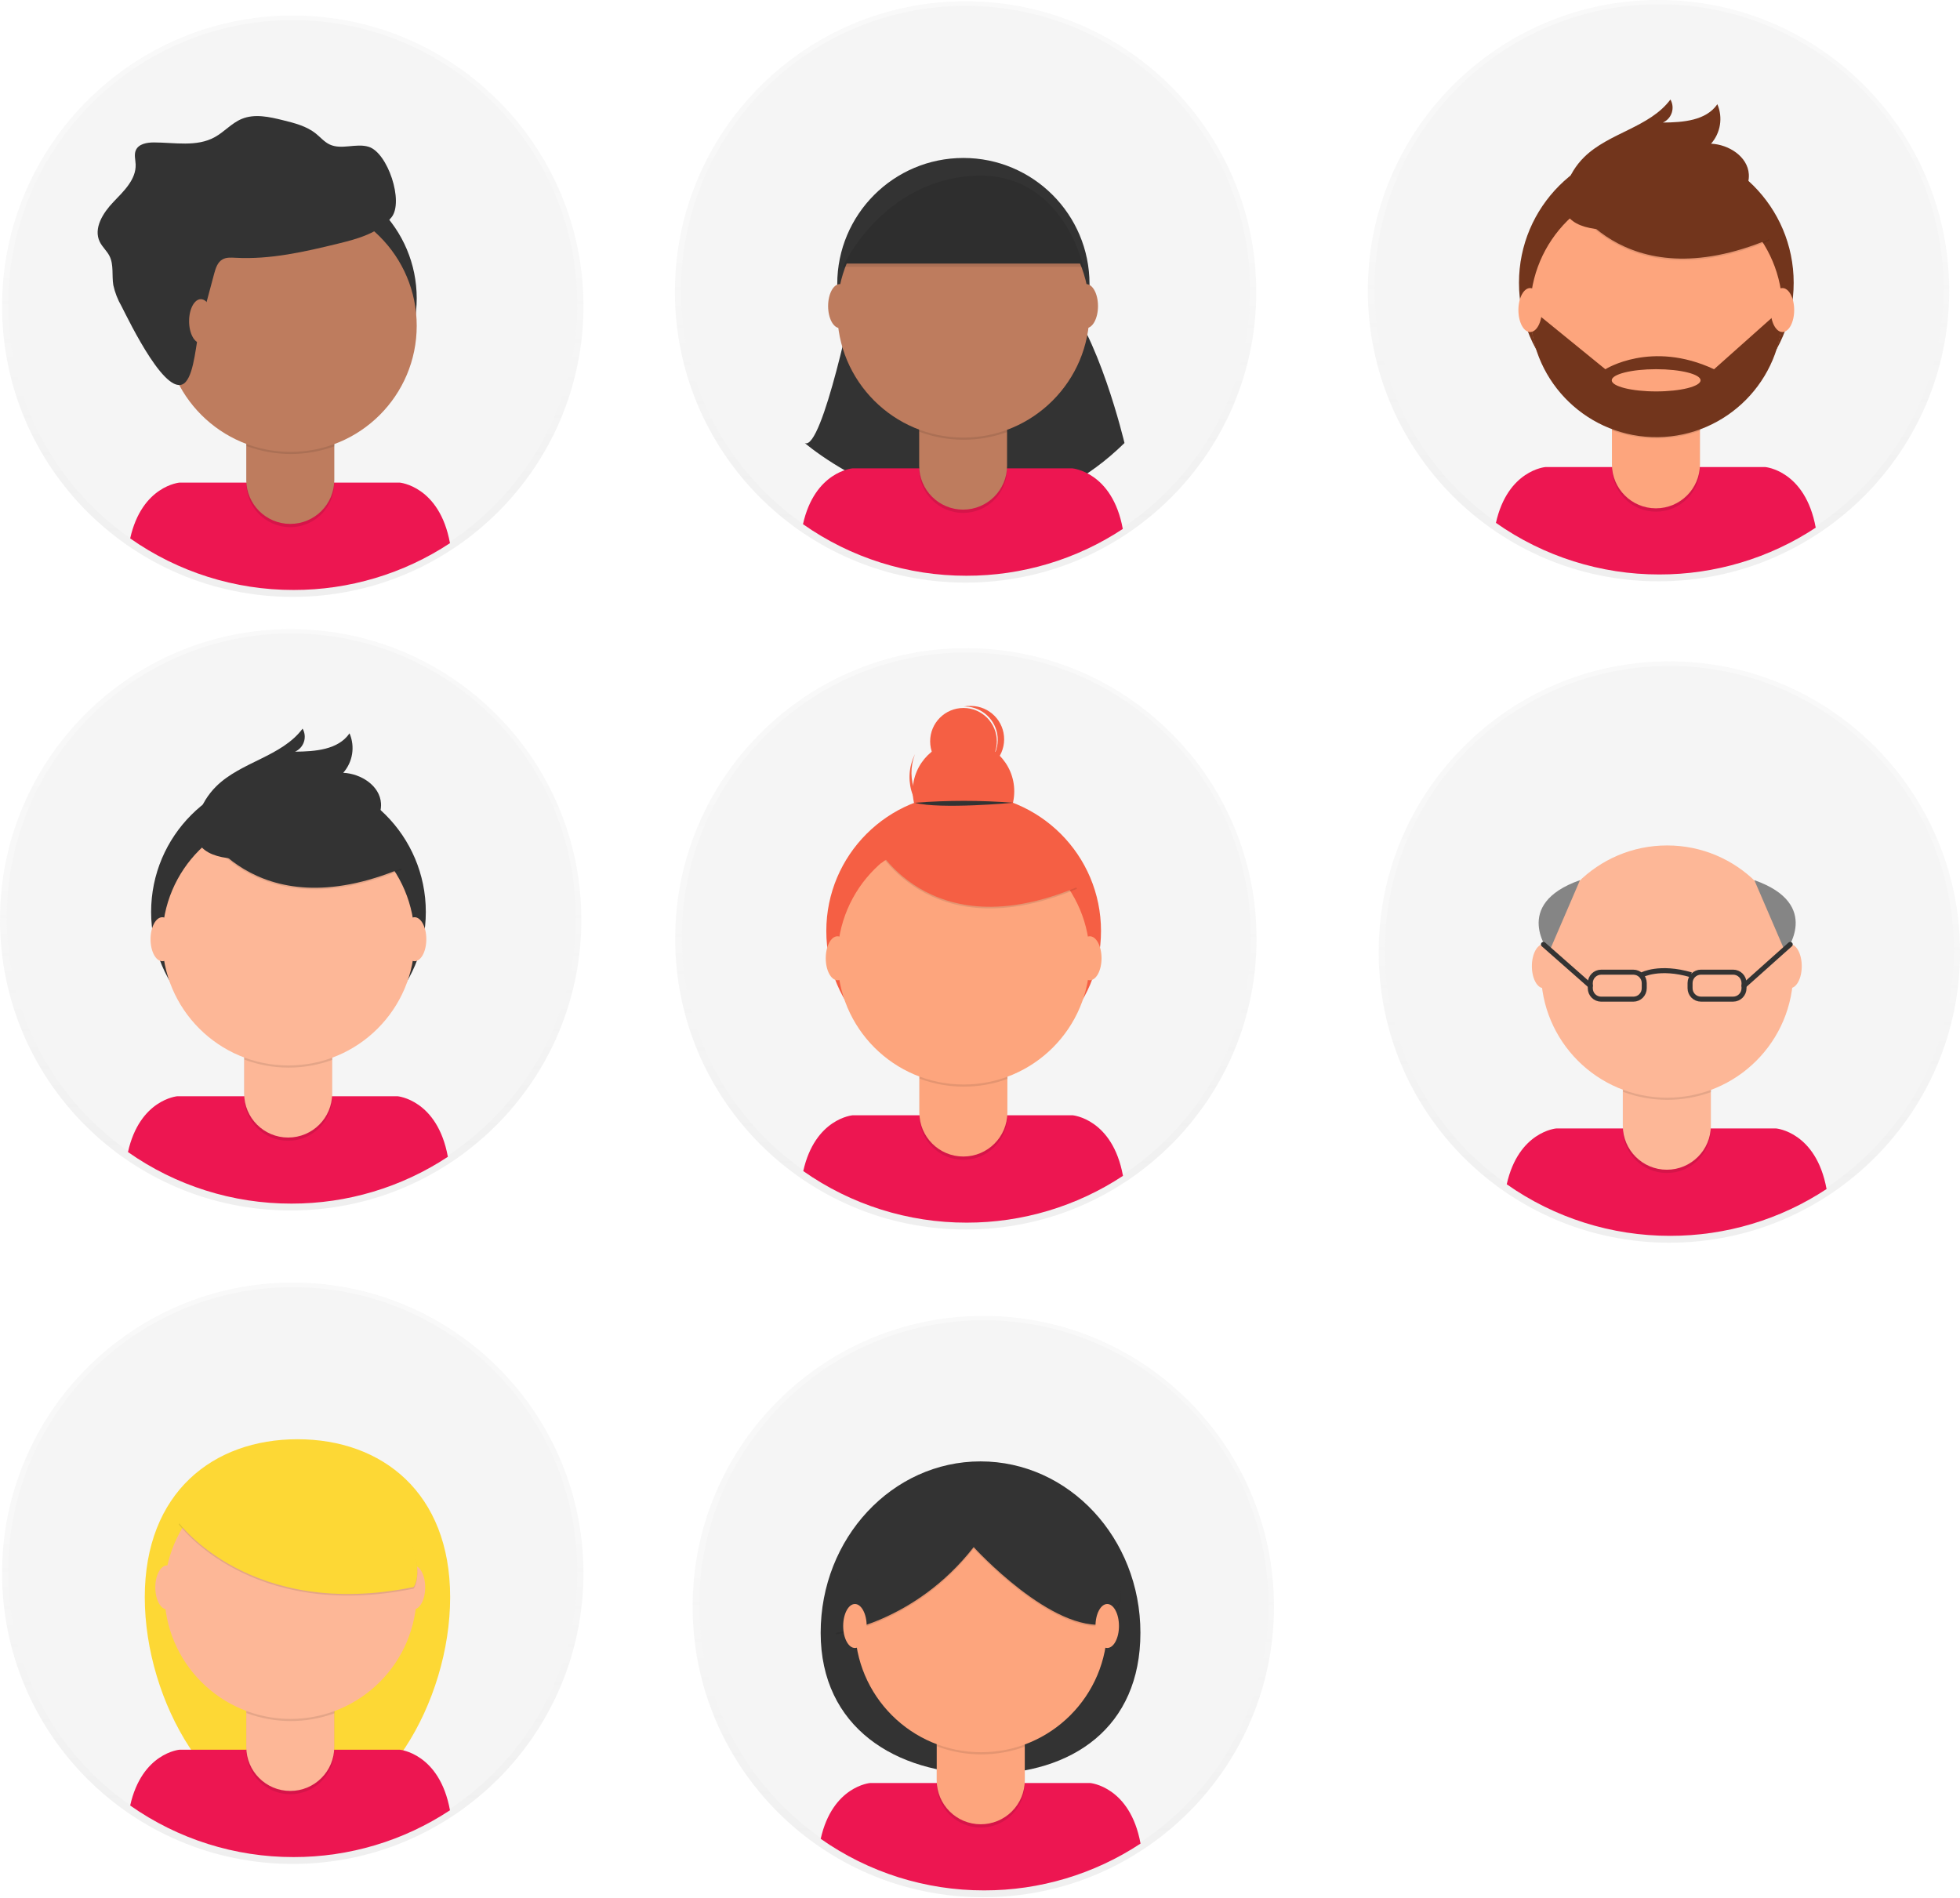
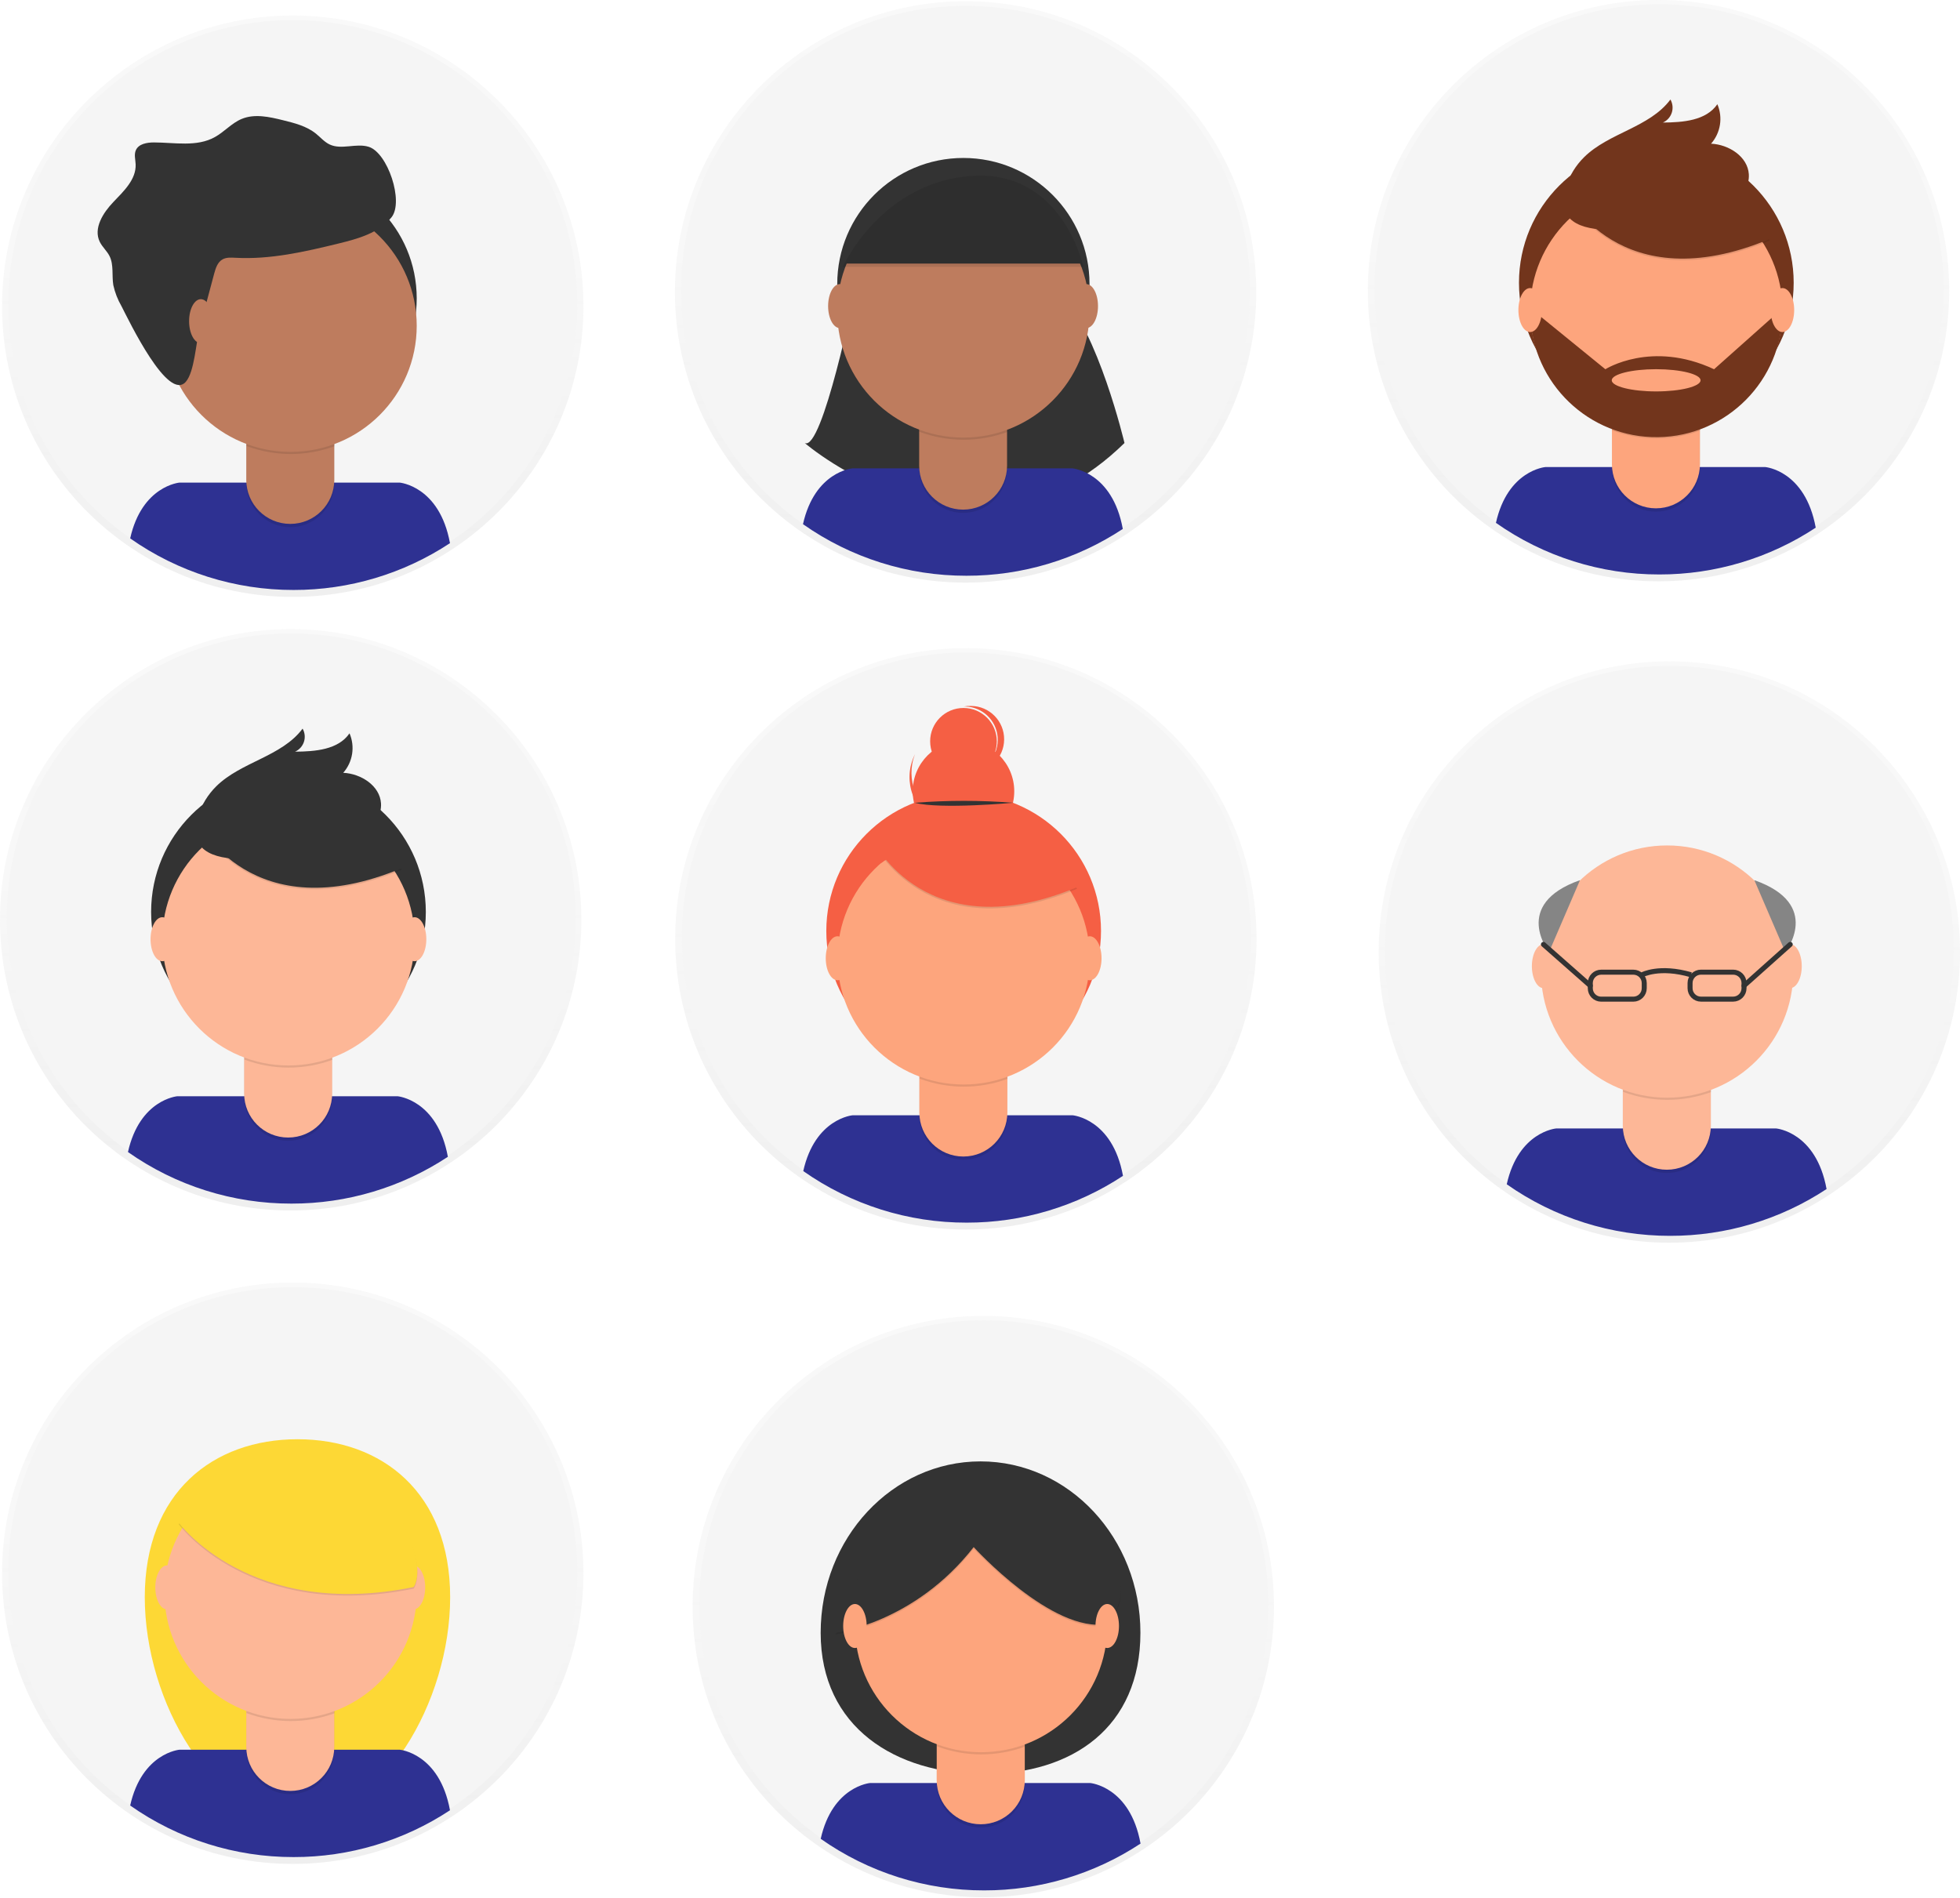
<svg xmlns="http://www.w3.org/2000/svg" xmlns:xlink="http://www.w3.org/1999/xlink" id="88ce59e9-c4b8-4d1d-9d7a-ce0190159aa8" data-name="Layer 1" width="781.43" height="756.44" viewBox="0 0 781.43 756.44">
  <defs>
    <linearGradient id="b3f40125-0363-42ff-a31c-61eb5d655202" x1="116.72" y1="237.98" x2="116.72" y2="6.21" gradientUnits="userSpaceOnUse">
      <stop offset="0" stop-color="gray" stop-opacity="0.25" />
      <stop offset="0.54" stop-color="gray" stop-opacity="0.12" />
      <stop offset="1" stop-color="gray" stop-opacity="0.1" />
    </linearGradient>
    <linearGradient id="27ca4b3e-9552-41ad-8ba5-de2574048d20" x1="385.08" y1="490.21" x2="385.08" y2="258.44" xlink:href="#b3f40125-0363-42ff-a31c-61eb5d655202" />
    <linearGradient id="98d2c4cc-353c-49f3-ae94-49dceb95b558" x1="384.97" y1="232.29" x2="384.97" y2="0.51" xlink:href="#b3f40125-0363-42ff-a31c-61eb5d655202" />
    <linearGradient id="1b187342-85ad-4174-acd7-e912b9a9009d" x1="661.23" y1="231.77" x2="661.23" y2="0" xlink:href="#b3f40125-0363-42ff-a31c-61eb5d655202" />
    <linearGradient id="5629c76b-b43c-4c6e-ad7d-c063ce4611c3" x1="115.89" y1="482.62" x2="115.89" y2="250.85" xlink:href="#b3f40125-0363-42ff-a31c-61eb5d655202" />
    <linearGradient id="94554b54-cbd9-41c5-8f29-6b4786d89c61" x1="665.55" y1="495.47" x2="665.55" y2="263.7" xlink:href="#b3f40125-0363-42ff-a31c-61eb5d655202" />
    <linearGradient id="897c833c-fa4a-4dad-90f9-1cb0d950ec3f" x1="116.72" y1="743.15" x2="116.72" y2="511.38" xlink:href="#b3f40125-0363-42ff-a31c-61eb5d655202" />
    <linearGradient id="b88de7bb-a3e6-477b-a3c4-5c16e389ed83" x1="392.03" y1="756.44" x2="392.03" y2="524.67" xlink:href="#b3f40125-0363-42ff-a31c-61eb5d655202" />
  </defs>
  <g opacity="0.5">
    <circle cx="116.72" cy="122.09" r="115.89" fill="url(#b3f40125-0363-42ff-a31c-61eb5d655202)" />
  </g>
  <circle cx="116.72" cy="121.46" r="113.44" fill="#f5f5f5" />
-   <path d="M326.32,307a112.91,112.91,0,0,0,62.36-18.66c-4.18-22.84-20.09-24.15-20.09-24.15H280.88s-15,1.23-19.7,22.25A112.92,112.92,0,0,0,326.32,307Z" transform="translate(-209.28 -71.78)" fill="#ed1651" />
+   <path d="M326.32,307a112.91,112.91,0,0,0,62.36-18.66c-4.18-22.84-20.09-24.15-20.09-24.15H280.88s-15,1.23-19.7,22.25A112.92,112.92,0,0,0,326.32,307Z" transform="translate(-209.28 -71.78)" fill="#2e3192" />
  <circle cx="115.85" cy="118.96" r="50.29" fill="#333" />
  <path d="M98.18,164.57h35.09a0,0,0,0,1,0,0v28.07a17.54,17.54,0,0,1-17.54,17.54h0a17.54,17.54,0,0,1-17.54-17.54V164.57A0,0,0,0,1,98.18,164.57Z" opacity="0.1" />
  <path d="M101.53,163.27h28.39a3.35,3.35,0,0,1,3.35,3.35v24.72a17.54,17.54,0,0,1-17.54,17.54h0a17.54,17.54,0,0,1-17.54-17.54V166.62A3.35,3.35,0,0,1,101.53,163.27Z" fill="#be7c5e" />
  <path d="M307.53,249.6a50.5,50.5,0,0,0,35.09.1v-4.31H307.53Z" transform="translate(-209.28 -71.78)" opacity="0.1" />
  <circle cx="115.85" cy="129.88" r="50.29" fill="#be7c5e" />
  <path d="M294.66,180.92c.59-2.17,1.33-4.56,3.28-5.69,1.54-.9,3.45-.76,5.23-.67,13.9.76,27.68-2.41,41.2-5.72,7.73-1.89,16-4.19,21-10.42s-1.52-25.81-9.13-28.12c-5-1.53-10.8,1.32-15.54-.92-2.11-1-3.66-2.87-5.48-4.33-3.73-3-8.52-4.21-13.16-5.35-5.42-1.34-11.28-2.65-16.43-.5-4,1.66-6.92,5.17-10.71,7.25-7.21,4-16,2.14-24.26,2.12-2.79,0-6.12.56-7.23,3.12-.75,1.74-.15,3.72-.07,5.61.24,6-4.71,10.67-8.86,15s-8.07,10.51-5.45,15.89c1,2.05,2.83,3.6,3.87,5.63,1.79,3.52.89,7.77,1.54,11.66a29.34,29.34,0,0,0,3.27,8.4c3.08,6,18.55,38.3,25.66,30.09,3.44-4,4-15.56,5.39-20.76Q291.66,192,294.66,180.92Z" transform="translate(-209.28 -71.78)" fill="#333" />
  <ellipse cx="80.07" cy="128.05" rx="4.68" ry="8.77" fill="#be7c5e" />
  <g opacity="0.5">
    <circle cx="385.08" cy="374.32" r="115.89" fill="url(#27ca4b3e-9552-41ad-8ba5-de2574048d20)" />
  </g>
  <circle cx="385.3" cy="373.58" r="113.44" fill="#f5f5f5" />
-   <path d="M594.68,559.25A112.91,112.91,0,0,0,657,540.59c-4.18-22.84-20.09-24.15-20.09-24.15H549.23s-15,1.23-19.7,22.25A112.92,112.92,0,0,0,594.68,559.25Z" transform="translate(-209.28 -71.78)" fill="#ed1651" />
+   <path d="M594.68,559.25A112.91,112.91,0,0,0,657,540.59c-4.18-22.84-20.09-24.15-20.09-24.15H549.23s-15,1.23-19.7,22.25A112.92,112.92,0,0,0,594.68,559.25Z" transform="translate(-209.28 -71.78)" fill="#2e3192" />
  <circle cx="384.2" cy="371.19" r="54.76" fill="#f55f44" />
  <path d="M366.53,416.8h35.09a0,0,0,0,1,0,0v28.07a17.54,17.54,0,0,1-17.54,17.54h0a17.54,17.54,0,0,1-17.54-17.54V416.8A0,0,0,0,1,366.53,416.8Z" opacity="0.1" />
  <path d="M369.88,415.5h28.39a3.35,3.35,0,0,1,3.35,3.35v24.72a17.54,17.54,0,0,1-17.54,17.54h0a17.54,17.54,0,0,1-17.54-17.54V418.85a3.35,3.35,0,0,1,3.35-3.35Z" fill="#fda57d" />
  <path d="M575.88,501.83a50.5,50.5,0,0,0,35.09.1v-4.31H575.88Z" transform="translate(-209.28 -71.78)" opacity="0.1" />
  <circle cx="384.2" cy="382.11" r="50.29" fill="#fda57d" />
  <circle cx="384.13" cy="315.49" r="20.24" fill="#f55f44" />
  <circle cx="384.13" cy="295.56" r="13.29" fill="#f55f44" />
  <path d="M584.63,398.37a20.24,20.24,0,0,1-10.55-25.88c-.14.28-.28.57-.41.86a20.24,20.24,0,1,0,36.94,16.57c.13-.29.25-.58.37-.88A20.24,20.24,0,0,1,584.63,398.37Z" transform="translate(-209.28 -71.78)" fill="#f55f44" />
  <path d="M557.67,408.15s21.19,43,81,18l-13.92-21.83-24.67-8.86Z" transform="translate(-209.28 -71.78)" opacity="0.1" />
  <path d="M557.67,407.51s21.19,43,81,18l-13.92-21.83-24.67-8.86Z" transform="translate(-209.28 -71.78)" fill="#f55f44" />
  <path d="M574,391.85a249.85,249.85,0,0,1,39.18,0S584.24,394.54,574,391.85Z" transform="translate(-209.28 -71.78)" fill="#333" />
  <path d="M596.45,353.24a13.32,13.32,0,0,0-3,.23h.77a13.28,13.28,0,0,1,2,26.33,13.28,13.28,0,0,0,.24-26.56Z" transform="translate(-209.28 -71.78)" fill="#f55f44" />
  <ellipse cx="333.9" cy="382.06" rx="4.68" ry="8.77" fill="#fda57d" />
  <ellipse cx="434.49" cy="382.06" rx="4.68" ry="8.77" fill="#fda57d" />
  <polygon points="345.22 337 355.03 331.94 357.24 340.05 351.23 344.14 345.22 337" fill="#f55f44" />
  <g opacity="0.5">
    <circle cx="384.97" cy="116.4" r="115.89" fill="url(#98d2c4cc-353c-49f3-ae94-49dceb95b558)" />
  </g>
  <circle cx="384.97" cy="115.77" r="113.44" fill="#f5f5f5" />
  <path d="M550,188.56s-12.86,63.36-19.88,59.85c0,0,67.7,58.48,127.48,0,0,0-10.53-44.65-25.73-59.85Z" transform="translate(-209.28 -71.78)" fill="#333" />
-   <path d="M594.57,301.33a112.91,112.91,0,0,0,62.36-18.66c-4.18-22.84-20.09-24.15-20.09-24.15H549.12s-15,1.23-19.7,22.25A112.92,112.92,0,0,0,594.57,301.33Z" transform="translate(-209.28 -71.78)" fill="#ed1651" />
+   <path d="M594.57,301.33a112.91,112.91,0,0,0,62.36-18.66c-4.18-22.84-20.09-24.15-20.09-24.15H549.12s-15,1.23-19.7,22.25A112.92,112.92,0,0,0,594.57,301.33Z" transform="translate(-209.28 -71.78)" fill="#2e3192" />
  <circle cx="384.09" cy="113.27" r="50.29" fill="#333" />
  <path d="M366.42,158.88h35.09a0,0,0,0,1,0,0v28.07A17.54,17.54,0,0,1,384,204.49h0a17.54,17.54,0,0,1-17.54-17.54V158.88A0,0,0,0,1,366.42,158.88Z" opacity="0.1" />
  <path d="M369.77,157.58h28.39a3.35,3.35,0,0,1,3.35,3.35v24.72A17.54,17.54,0,0,1,384,203.19h0a17.54,17.54,0,0,1-17.54-17.54V160.92A3.35,3.35,0,0,1,369.77,157.58Z" fill="#be7c5e" />
  <path d="M575.77,243.91a50.5,50.5,0,0,0,35.09.1v-4.31H575.77Z" transform="translate(-209.28 -71.78)" opacity="0.1" />
  <circle cx="384.09" cy="124.18" r="50.29" fill="#be7c5e" />
  <path d="M545.3,176.86h95.9s-8.19-38.72-44.44-36.25S545.3,176.86,545.3,176.86Z" transform="translate(-209.28 -71.78)" fill="#333" />
  <ellipse cx="334.84" cy="122.04" rx="4.68" ry="8.77" fill="#be7c5e" />
  <ellipse cx="433.08" cy="122.04" rx="4.68" ry="8.77" fill="#be7c5e" />
  <path d="M545.3,178.16h95.9s-8.19-38.72-44.44-36.25S545.3,178.16,545.3,178.16Z" transform="translate(-209.28 -71.78)" opacity="0.1" />
  <g opacity="0.5">
    <circle cx="661.23" cy="115.89" r="115.89" fill="url(#1b187342-85ad-4174-acd7-e912b9a9009d)" />
  </g>
  <circle cx="661.45" cy="115.14" r="113.44" fill="#f5f5f5" />
-   <path d="M870.83,300.82a112.91,112.91,0,0,0,62.36-18.66C929,259.31,913.1,258,913.1,258H825.39s-15,1.23-19.7,22.25A112.92,112.92,0,0,0,870.83,300.82Z" transform="translate(-209.28 -71.78)" fill="#ed1651" />
+   <path d="M870.83,300.82a112.91,112.91,0,0,0,62.36-18.66C929,259.31,913.1,258,913.1,258H825.39s-15,1.23-19.7,22.25A112.92,112.92,0,0,0,870.83,300.82Z" transform="translate(-209.28 -71.78)" fill="#2e3192" />
  <circle cx="660.36" cy="112.75" r="54.76" fill="#72351c" />
  <path d="M642.68,158.36h35.09a0,0,0,0,1,0,0v28.07A17.54,17.54,0,0,1,660.23,204h0a17.54,17.54,0,0,1-17.54-17.54V158.36A0,0,0,0,1,642.68,158.36Z" opacity="0.1" />
  <path d="M646,157.06h28.39a3.35,3.35,0,0,1,3.35,3.35v24.72a17.54,17.54,0,0,1-17.54,17.54h0a17.54,17.54,0,0,1-17.54-17.54V160.41a3.35,3.35,0,0,1,3.35-3.35Z" fill="#fda57d" />
  <path d="M852,243.39a50.5,50.5,0,0,0,35.09.1v-4.31H852Z" transform="translate(-209.28 -71.78)" opacity="0.1" />
  <circle cx="660.36" cy="123.67" r="50.29" fill="#fda57d" />
  <path d="M833.82,149.71s21.19,43,81,18l-13.92-21.83-24.67-8.86Z" transform="translate(-209.28 -71.78)" opacity="0.1" />
  <path d="M833.82,149.08s21.19,43,81,18l-13.92-21.83-24.67-8.86Z" transform="translate(-209.28 -71.78)" fill="#72351c" />
  <path d="M833.63,146.17a29.05,29.05,0,0,1,7.2-11.71c9.89-9.78,26.11-11.84,34.43-23a6.51,6.51,0,0,1-3,9.18c8-.05,17.21-.75,21.71-7.31a14.91,14.91,0,0,1-2.51,15.74c7.06.32,14.6,5.11,15.06,12.17.3,4.7-2.64,9.15-6.51,11.85S891.48,157,886.88,158C873.46,161,824.87,173.41,833.63,146.17Z" transform="translate(-209.28 -71.78)" fill="#72351c" />
  <path d="M919.93,195.89h-1.33L892.66,219c-25-11.7-43.34,0-43.34,0l-27.2-22.14-2.74.34a50.29,50.29,0,0,0,100.56-1.29Zm-50.36,31.95c-9.78,0-17.71-2-17.71-4.43s7.93-4.43,17.71-4.43,17.71,2,17.71,4.43S879.35,227.84,869.56,227.84Z" transform="translate(-209.28 -71.78)" fill="#72351c" />
  <ellipse cx="610.05" cy="123.62" rx="4.68" ry="8.77" fill="#fda57d" />
  <ellipse cx="710.64" cy="123.62" rx="4.68" ry="8.77" fill="#fda57d" />
  <g opacity="0.5">
    <circle cx="115.89" cy="366.73" r="115.89" fill="url(#5629c76b-b43c-4c6e-ad7d-c063ce4611c3)" />
  </g>
  <circle cx="116.11" cy="365.99" r="113.44" fill="#f5f5f5" />
-   <path d="M325.49,551.66A112.91,112.91,0,0,0,387.84,533c-4.18-22.84-20.09-24.15-20.09-24.15H280s-15,1.23-19.7,22.25A112.92,112.92,0,0,0,325.49,551.66Z" transform="translate(-209.28 -71.78)" fill="#ed1651" />
+   <path d="M325.49,551.66A112.91,112.91,0,0,0,387.84,533c-4.18-22.84-20.09-24.15-20.09-24.15H280s-15,1.23-19.7,22.25A112.92,112.92,0,0,0,325.49,551.66Z" transform="translate(-209.28 -71.78)" fill="#2e3192" />
  <circle cx="115.01" cy="363.6" r="54.76" fill="#333" />
  <path d="M97.34,409.21h35.09a0,0,0,0,1,0,0v28.07a17.54,17.54,0,0,1-17.54,17.54h0a17.54,17.54,0,0,1-17.54-17.54V409.21A0,0,0,0,1,97.34,409.21Z" opacity="0.1" />
  <path d="M100.69,407.91h28.39a3.35,3.35,0,0,1,3.35,3.35V436a17.54,17.54,0,0,1-17.54,17.54h0A17.54,17.54,0,0,1,97.34,436V411.25a3.35,3.35,0,0,1,3.35-3.35Z" fill="#fdb797" />
  <path d="M306.69,494.24a50.5,50.5,0,0,0,35.09.1V490H306.69Z" transform="translate(-209.28 -71.78)" opacity="0.1" />
  <circle cx="115.01" cy="374.52" r="50.29" fill="#fdb797" />
  <path d="M288.48,400.55s21.19,43,81,18l-13.92-21.83-24.67-8.86Z" transform="translate(-209.28 -71.78)" opacity="0.1" />
  <path d="M288.48,399.92s21.19,43,81,18l-13.92-21.83-24.67-8.86Z" transform="translate(-209.28 -71.78)" fill="#333" />
  <path d="M288.29,397a29.05,29.05,0,0,1,7.2-11.71c9.89-9.78,26.11-11.84,34.43-23a6.51,6.51,0,0,1-3,9.18c8-.05,17.21-.75,21.71-7.31a14.91,14.91,0,0,1-2.51,15.74c7.06.32,14.6,5.11,15.06,12.17.3,4.7-2.64,9.15-6.51,11.85s-8.54,3.93-13.14,4.95C328.11,411.85,279.53,424.26,288.29,397Z" transform="translate(-209.28 -71.78)" fill="#333" />
  <ellipse cx="64.7" cy="374.47" rx="4.68" ry="8.77" fill="#fdb797" />
  <ellipse cx="165.29" cy="374.47" rx="4.68" ry="8.77" fill="#fdb797" />
  <g opacity="0.5">
    <circle cx="665.55" cy="379.58" r="115.89" fill="url(#94554b54-cbd9-41c5-8f29-6b4786d89c61)" />
  </g>
  <circle cx="665.55" cy="378.95" r="113.44" fill="#f5f5f5" />
-   <path d="M875.15,564.51a112.91,112.91,0,0,0,62.36-18.66c-4.18-22.84-20.09-24.15-20.09-24.15H829.7s-15,1.23-19.7,22.25A112.92,112.92,0,0,0,875.15,564.51Z" transform="translate(-209.28 -71.78)" fill="#ed1651" />
+   <path d="M875.15,564.51a112.91,112.91,0,0,0,62.36-18.66c-4.18-22.84-20.09-24.15-20.09-24.15H829.7s-15,1.23-19.7,22.25A112.92,112.92,0,0,0,875.15,564.51Z" transform="translate(-209.28 -71.78)" fill="#2e3192" />
  <path d="M647,422.06h35.09a0,0,0,0,1,0,0v28.07a17.54,17.54,0,0,1-17.54,17.54h0A17.54,17.54,0,0,1,647,450.13V422.06A0,0,0,0,1,647,422.06Z" opacity="0.1" />
  <path d="M650.35,420.76h28.39a3.35,3.35,0,0,1,3.35,3.35v24.72a17.54,17.54,0,0,1-17.54,17.54h0A17.54,17.54,0,0,1,647,448.83V424.11a3.35,3.35,0,0,1,3.35-3.35Z" fill="#fdb797" />
  <path d="M856.35,507.09a50.5,50.5,0,0,0,35.09.1v-4.31H856.35Z" transform="translate(-209.28 -71.78)" opacity="0.1" />
  <circle cx="664.67" cy="387.37" r="50.29" fill="#fdb797" />
  <ellipse cx="615.42" cy="385.22" rx="4.68" ry="8.77" fill="#fdb797" />
  <ellipse cx="713.66" cy="385.22" rx="4.68" ry="8.77" fill="#fdb797" />
  <rect x="634.03" y="387.61" width="21.51" height="10.76" rx="4.35" ry="4.35" fill="none" stroke="#333" stroke-miterlimit="10" stroke-width="2" />
  <rect x="883.1" y="459.39" width="21.51" height="10.76" rx="4.35" ry="4.35" transform="translate(1578.42 857.75) rotate(180)" fill="none" stroke="#333" stroke-miterlimit="10" stroke-width="2" />
  <path d="M864,460.43s6.82-3.7,19.5,0" transform="translate(-209.28 -71.78)" fill="none" stroke="#333" stroke-miterlimit="10" stroke-width="2" />
  <path d="M908.72,422.7l12.34,28.67S936.15,432.35,908.72,422.7Z" transform="translate(-209.28 -71.78)" fill="#858585" />
  <line x1="695.32" y1="392.99" x2="713.74" y2="376.54" fill="none" stroke="#333" stroke-linecap="round" stroke-linejoin="round" stroke-width="2" />
  <path d="M839.2,422.7l-12.34,28.67S811.77,432.35,839.2,422.7Z" transform="translate(-209.28 -71.78)" fill="#858585" />
  <line x1="634.03" y1="392.99" x2="615.36" y2="376.54" fill="none" stroke="#333" stroke-linecap="round" stroke-linejoin="round" stroke-width="2" />
  <g opacity="0.5">
    <circle cx="116.72" cy="627.26" r="115.89" fill="url(#897c833c-fa4a-4dad-90f9-1cb0d950ec3f)" />
  </g>
  <circle cx="116.72" cy="626.63" r="113.44" fill="#f5f5f5" />
  <path d="M388.75,708.61c0,41.78-27.26,88.29-60.89,88.29S267,750.39,267,708.61s27.26-63,60.89-63S388.75,666.84,388.75,708.61Z" transform="translate(-209.28 -71.78)" fill="#fdd835" />
-   <path d="M326.32,812.2a112.91,112.91,0,0,0,62.36-18.66c-4.18-22.84-20.09-24.15-20.09-24.15H280.88s-15,1.23-19.7,22.25A112.92,112.92,0,0,0,326.32,812.2Z" transform="translate(-209.28 -71.78)" fill="#ed1651" />
+   <path d="M326.32,812.2a112.91,112.91,0,0,0,62.36-18.66c-4.18-22.84-20.09-24.15-20.09-24.15H280.88s-15,1.23-19.7,22.25A112.92,112.92,0,0,0,326.32,812.2Z" transform="translate(-209.28 -71.78)" fill="#2e3192" />
  <path d="M98.18,669.74h35.09a0,0,0,0,1,0,0v28.07a17.54,17.54,0,0,1-17.54,17.54h0a17.54,17.54,0,0,1-17.54-17.54V669.74A0,0,0,0,1,98.18,669.74Z" opacity="0.1" />
  <path d="M101.53,668.44h28.39a3.35,3.35,0,0,1,3.35,3.35v24.72a17.54,17.54,0,0,1-17.54,17.54h0a17.54,17.54,0,0,1-17.54-17.54V671.79A3.35,3.35,0,0,1,101.53,668.44Z" fill="#fdb797" />
  <path d="M307.53,754.77a50.5,50.5,0,0,0,35.09.1v-4.31H307.53Z" transform="translate(-209.28 -71.78)" opacity="0.1" />
  <circle cx="115.85" cy="635.05" r="50.29" fill="#fdb797" />
  <ellipse cx="66.6" cy="632.9" rx="4.68" ry="8.77" fill="#fdb797" />
  <ellipse cx="164.84" cy="632.9" rx="4.68" ry="8.77" fill="#fdb797" />
  <path d="M280.57,679.55S309,718.46,374.2,705.17c0,0,7.28-8.86-10.44-36.06S296.7,646.34,280.57,679.55Z" transform="translate(-209.28 -71.78)" opacity="0.1" />
  <path d="M280.57,678.92S309,717.83,374.2,704.54c0,0,7.28-8.86-10.44-36.06S296.7,645.71,280.57,678.92Z" transform="translate(-209.28 -71.78)" fill="#fdd835" />
  <g opacity="0.5">
    <circle cx="392.03" cy="640.55" r="115.89" fill="url(#b88de7bb-a3e6-477b-a3c4-5c16e389ed83)" />
  </g>
  <circle cx="392.26" cy="639.81" r="113.44" fill="#f5f5f5" />
  <path d="M663.95,722.77c0,37.74-27.11,56.31-62.32,56.31s-65.16-18.57-65.16-56.31,28.54-68.33,63.74-68.33S663.95,685,663.95,722.77Z" transform="translate(-209.28 -71.78)" fill="#333" />
-   <path d="M601.63,825.48A112.91,112.91,0,0,0,664,806.82c-4.18-22.84-20.09-24.15-20.09-24.15H556.19s-15,1.23-19.7,22.25A112.92,112.92,0,0,0,601.63,825.48Z" transform="translate(-209.28 -71.78)" fill="#ed1651" />
+   <path d="M601.63,825.48A112.91,112.91,0,0,0,664,806.82c-4.18-22.84-20.09-24.15-20.09-24.15H556.19s-15,1.23-19.7,22.25A112.92,112.92,0,0,0,601.63,825.48Z" transform="translate(-209.28 -71.78)" fill="#2e3192" />
  <path d="M373.49,683h35.09a0,0,0,0,1,0,0v28.07A17.54,17.54,0,0,1,391,728.64h0a17.54,17.54,0,0,1-17.54-17.54V683A0,0,0,0,1,373.49,683Z" opacity="0.1" />
  <path d="M376.83,681.73h28.39a3.35,3.35,0,0,1,3.35,3.35V709.8A17.54,17.54,0,0,1,391,727.34h0a17.54,17.54,0,0,1-17.54-17.54V685.07a3.35,3.35,0,0,1,3.35-3.35Z" fill="#fda57d" />
  <path d="M582.84,768.06a50.5,50.5,0,0,0,35.09.1v-4.31H582.84Z" transform="translate(-209.28 -71.78)" opacity="0.1" />
  <circle cx="391.16" cy="648.33" r="50.29" fill="#fda57d" />
  <path d="M542.48,723.4s31.32-3.8,55-34.16c0,0,31.32,34.48,53.14,30.68,0,0,12.65-13.29,0-26.57s-22.46-30.05-39.22-27.84-37.33,3.16-46.18,11.07S542.48,723.4,542.48,723.4Z" transform="translate(-209.28 -71.78)" opacity="0.1" />
  <path d="M542.48,722.77s31.32-3.8,55-34.16c0,0,31.32,34.48,53.14,30.68,0,0,12.65-13.29,0-26.57s-22.46-30.05-39.22-27.84S574.11,668,565.26,676,542.48,722.77,542.48,722.77Z" transform="translate(-209.28 -71.78)" fill="#333" />
  <ellipse cx="340.85" cy="648.29" rx="4.68" ry="8.77" fill="#fda57d" />
  <ellipse cx="441.44" cy="648.29" rx="4.68" ry="8.77" fill="#fda57d" />
</svg>
